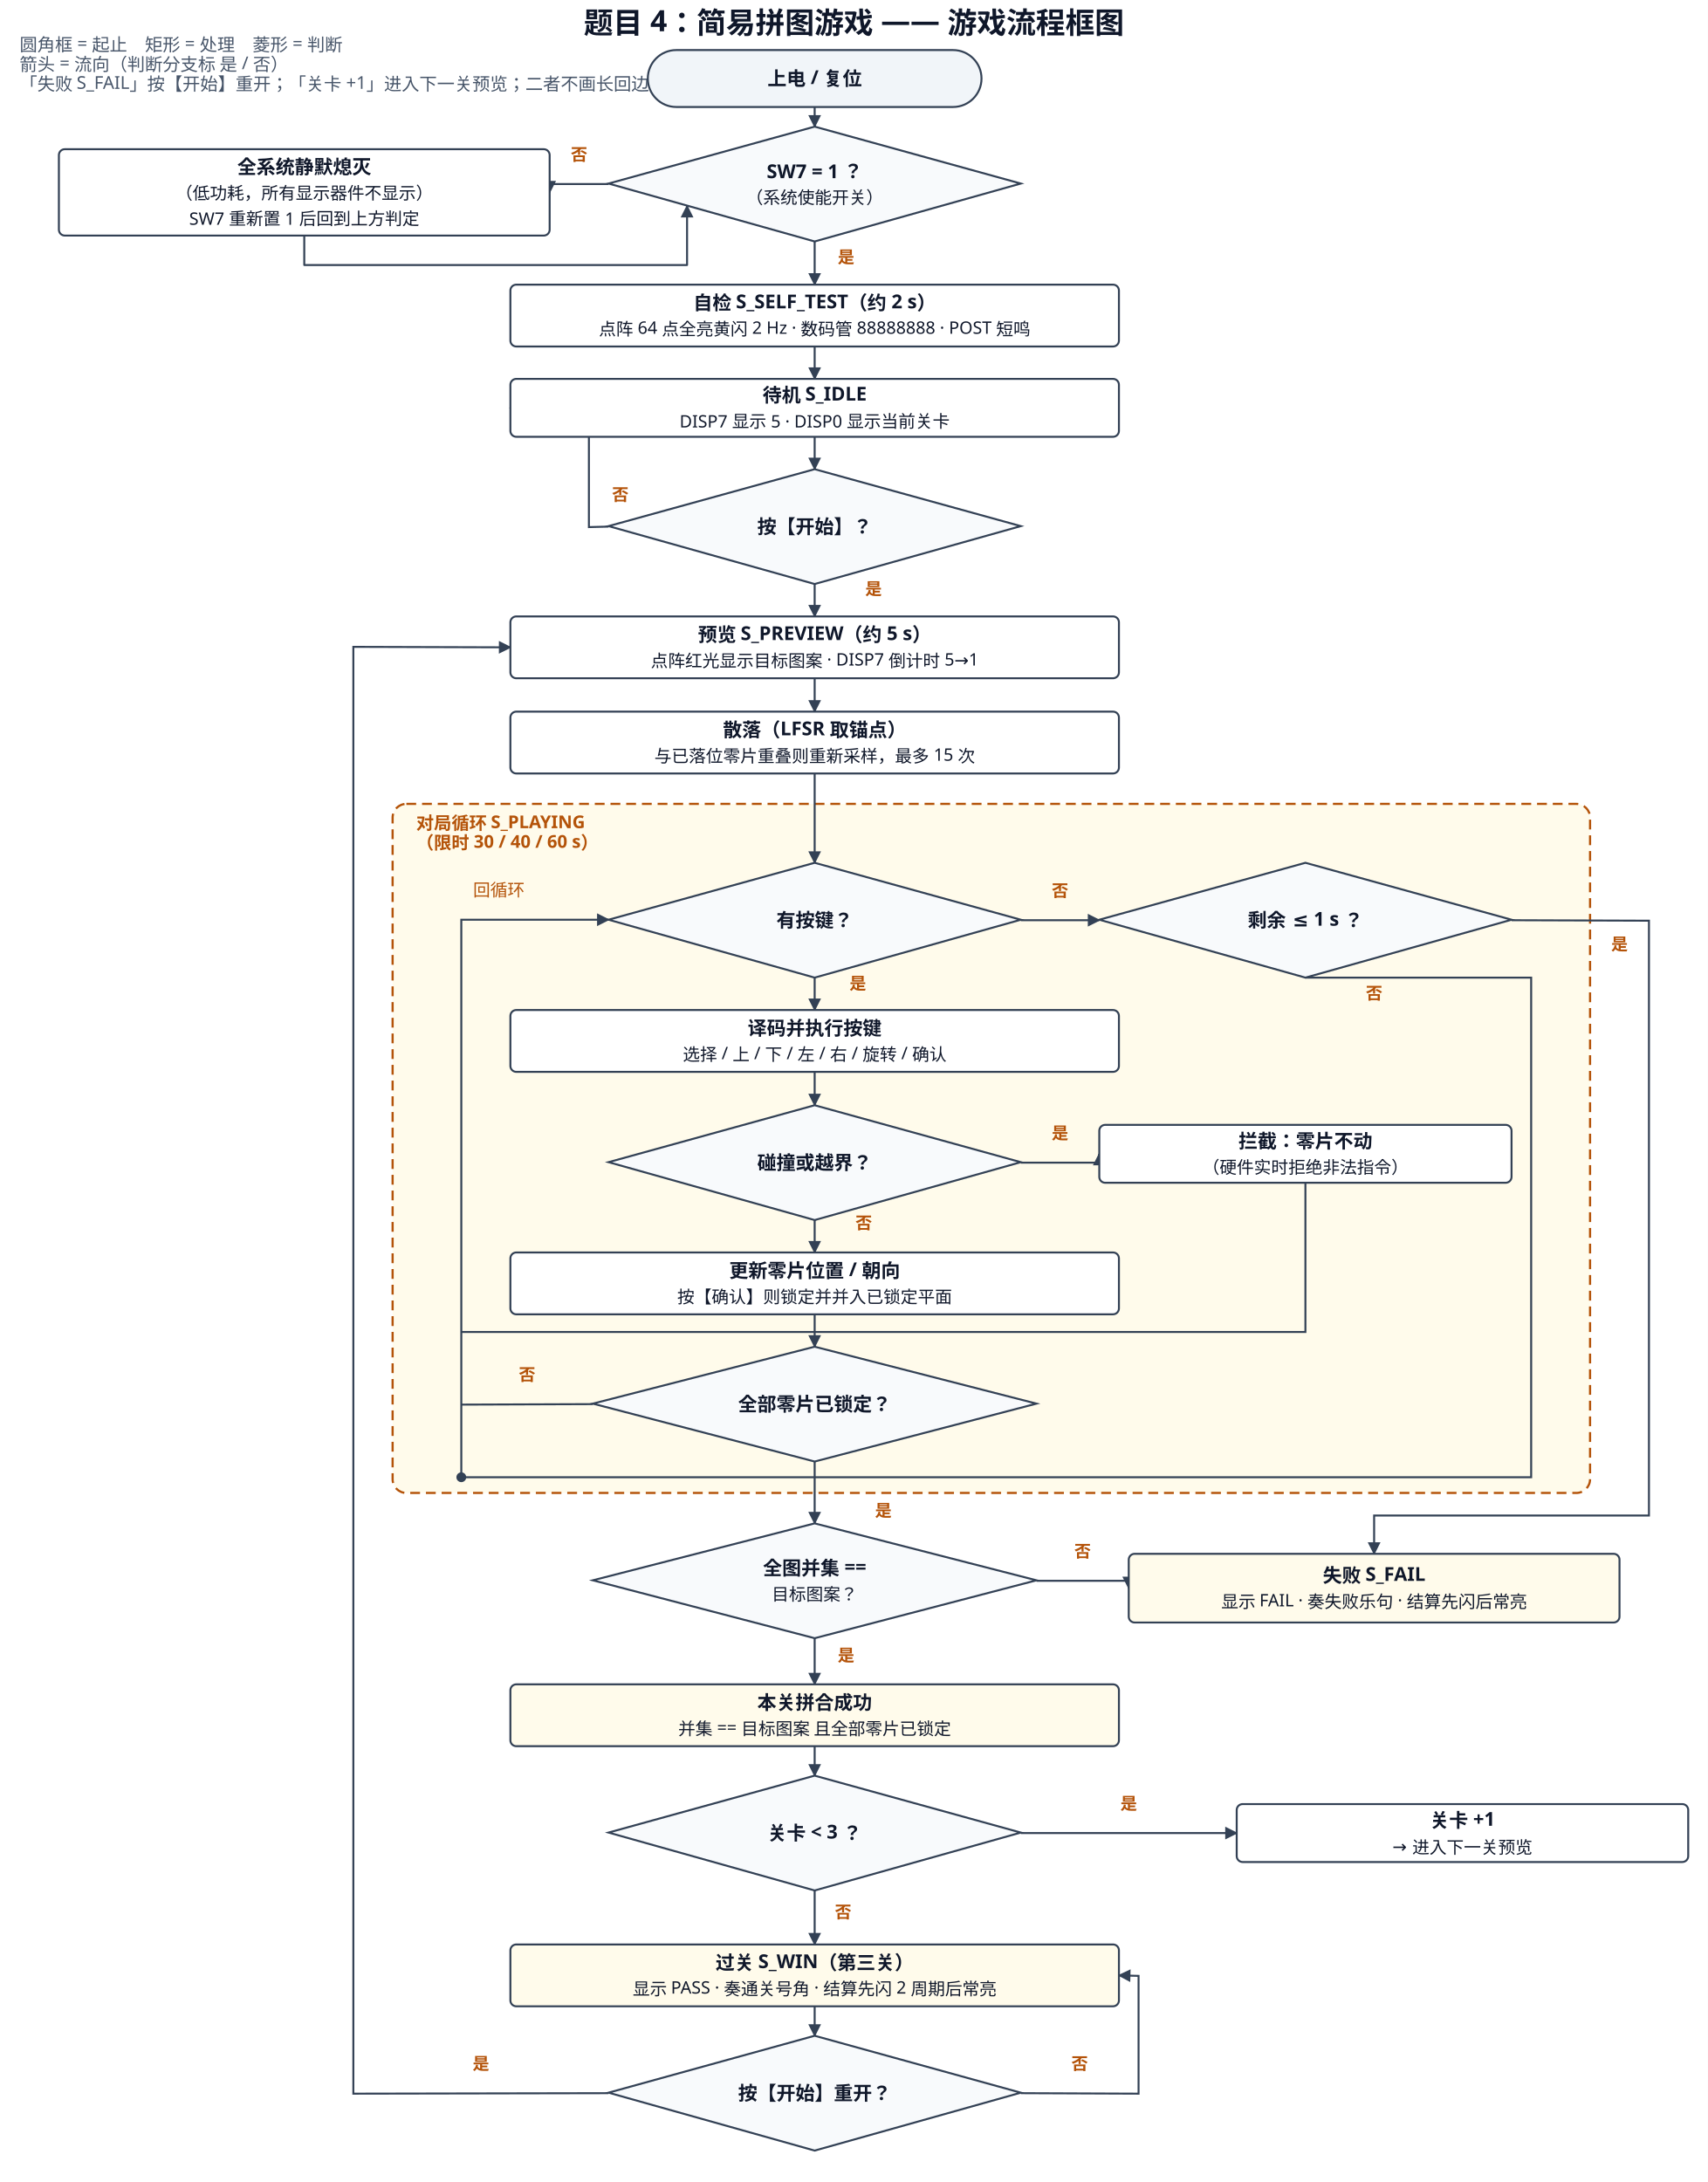
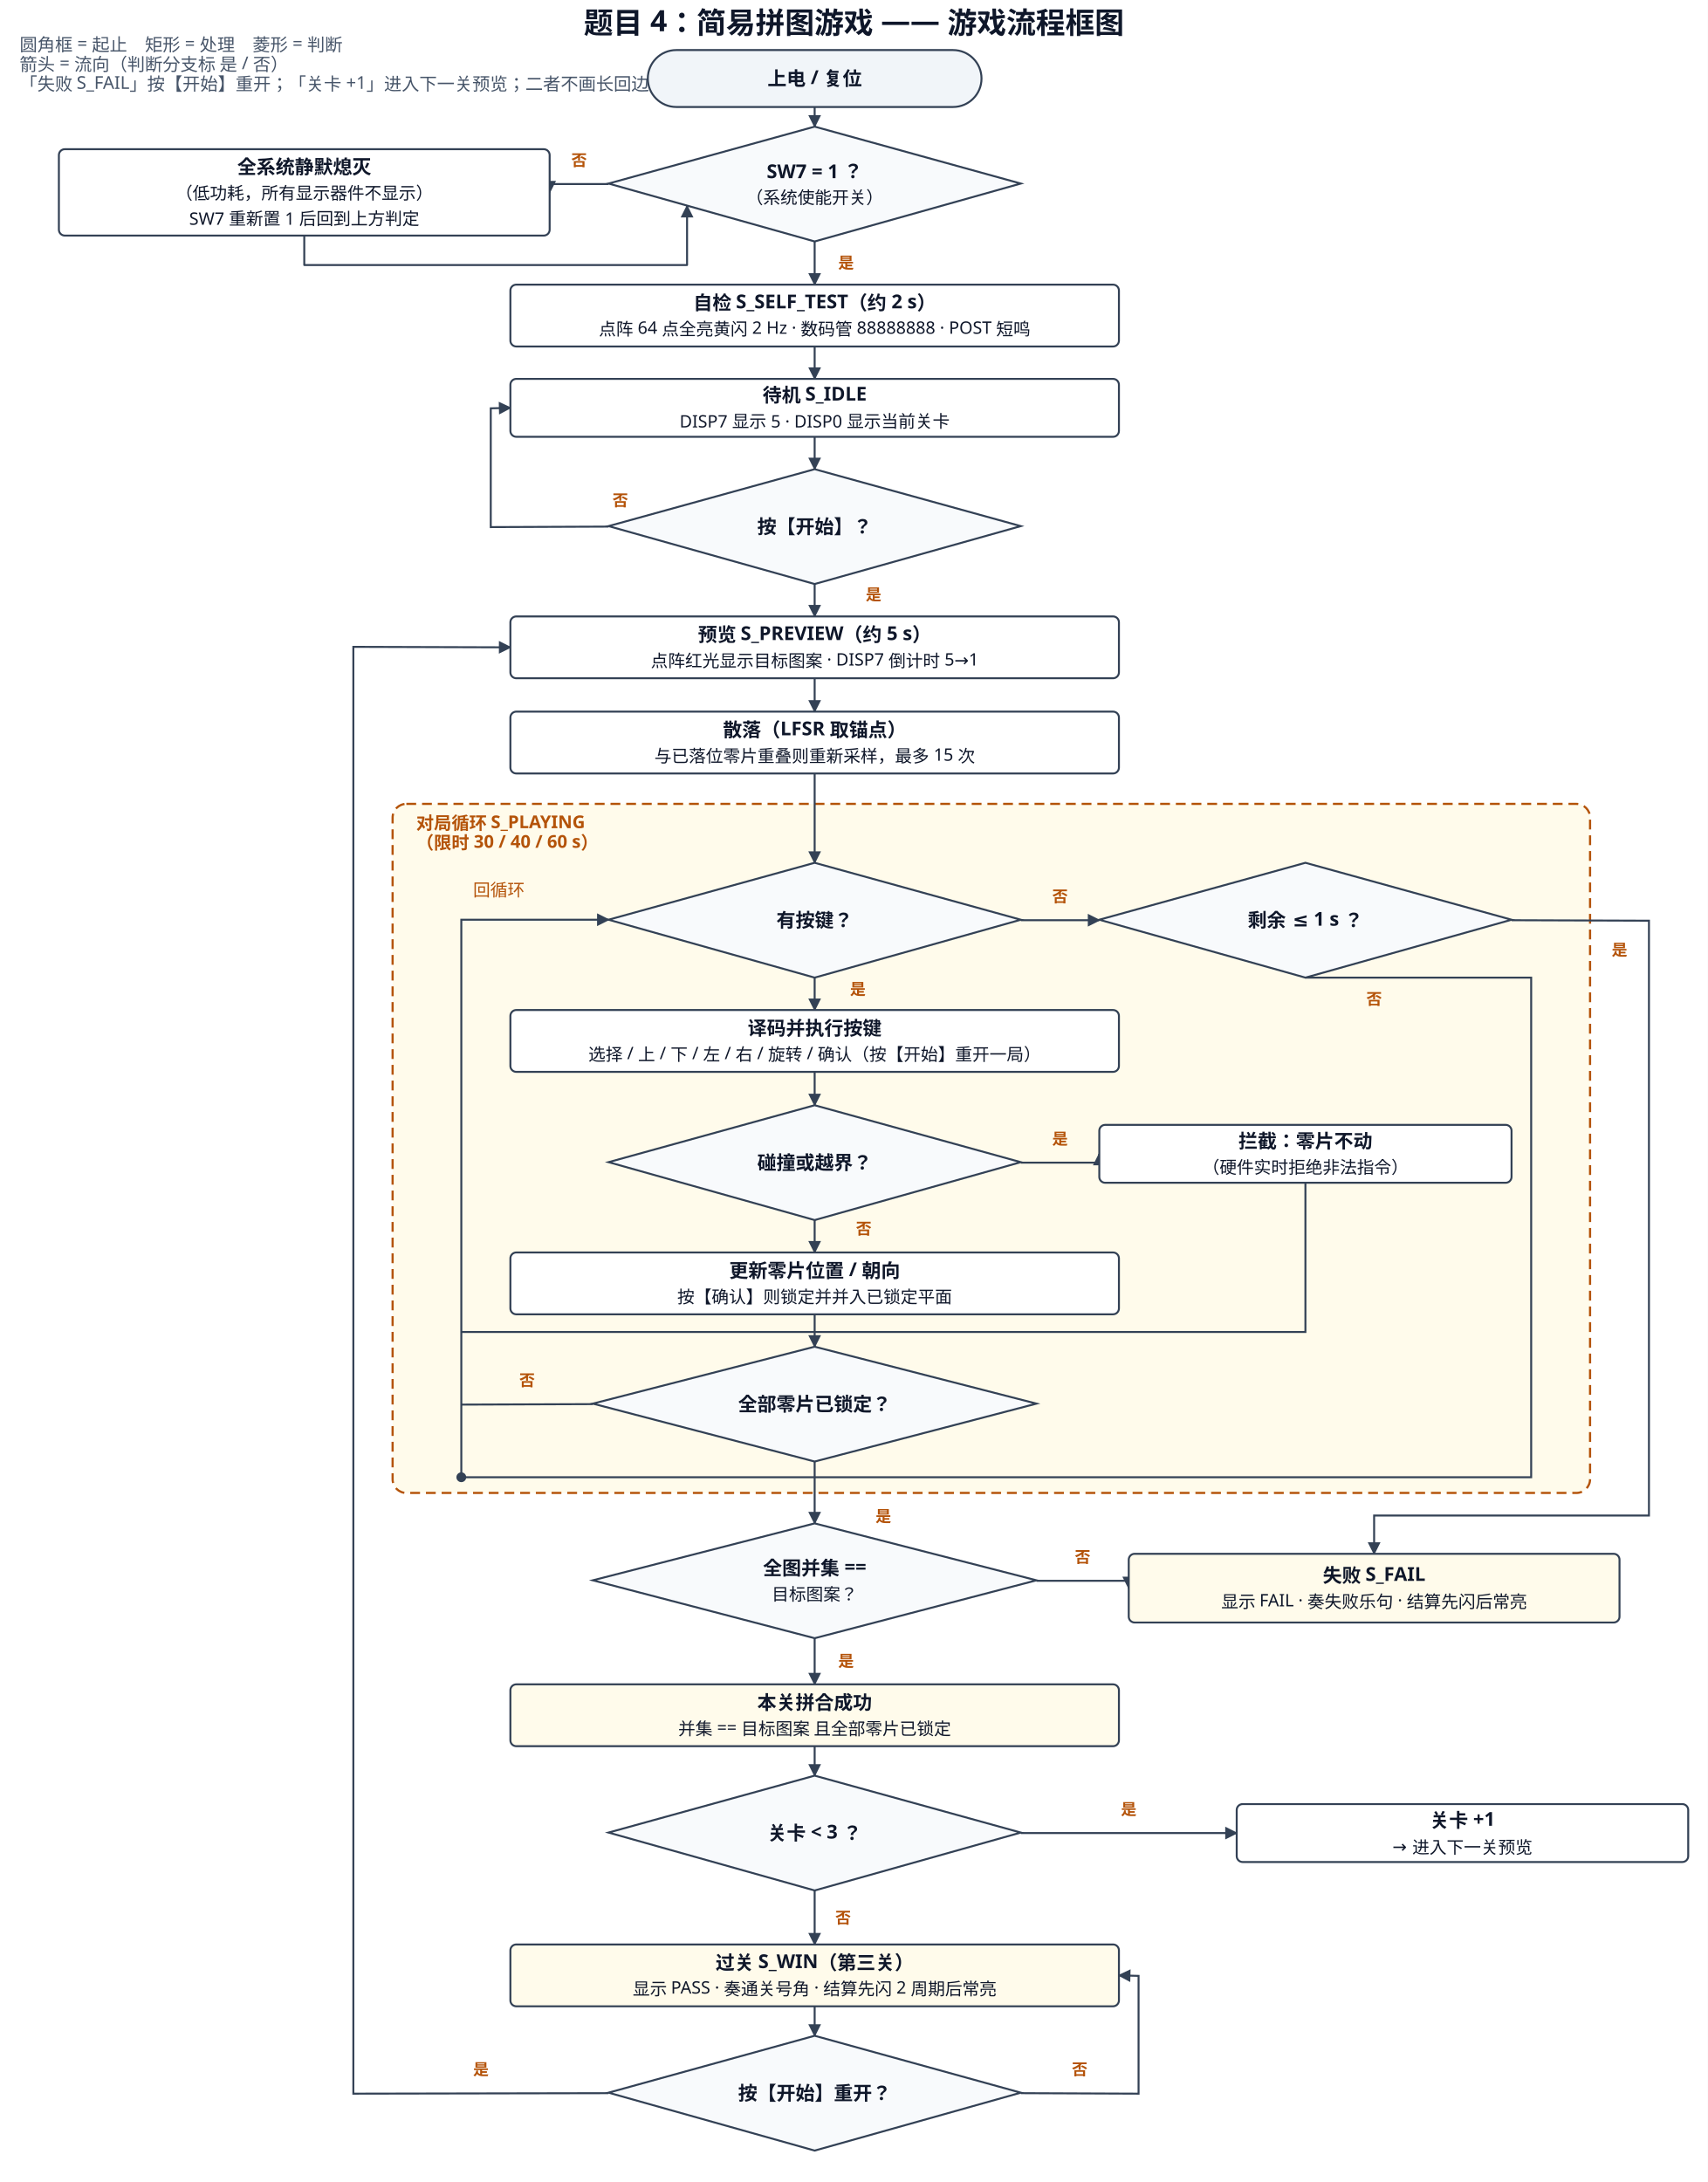
<svg xmlns="http://www.w3.org/2000/svg" width="1740" height="2223" viewBox="0 0 1740 2223">
  <defs>
    <marker id="ar" viewBox="0 0 10 10" refX="9" refY="5" markerWidth="6.5" markerHeight="6.5" orient="auto-start-reverse">
      <path d="M 0 0 L 10 5 L 0 10 z" fill="#334155" />
    </marker>
  </defs>
  <rect width="1740" height="2223" fill="#ffffff" />
  <text x="870" y="34" font-family="Microsoft YaHei, SimSun, sans-serif" font-size="30" font-weight="bold" fill="#0f172a" text-anchor="middle">题目 4：简易拼图游戏 —— 游戏流程框图</text>
  <text x="20" y="52" font-family="Microsoft YaHei, SimSun, sans-serif" font-size="18" fill="#475569" text-anchor="start">圆角框 = 起止　矩形 = 处理　菱形 = 判断</text>
  <text x="20" y="72" font-family="Microsoft YaHei, SimSun, sans-serif" font-size="18" fill="#475569" text-anchor="start">箭头 = 流向（判断分支标 是 / 否）</text>
  <text x="20" y="92" font-family="Microsoft YaHei, SimSun, sans-serif" font-size="18" fill="#475569" text-anchor="start">「失败 S_FAIL」按【开始】重开；「关卡 +1」进入下一关预览；二者不画长回边</text>
  <rect x="400" y="819" width="1220" height="702" rx="14" fill="#fffbeb" stroke="#b45309" stroke-width="2.2" stroke-dasharray="10 6" />
  <text x="424" y="845" font-family="Microsoft YaHei, SimSun, sans-serif" font-size="18" font-weight="bold" fill="#b45309">对局循环  S_PLAYING</text>
  <text x="424" y="865" font-family="Microsoft YaHei, SimSun, sans-serif" font-size="18" font-weight="bold" fill="#b45309">（限时 30 / 40 / 60 s）</text>
  <path d="M 830.0 109.0 L 830.0 129.0" fill="none" stroke="#334155" stroke-width="2" marker-end="url(#ar)" />
  <path d="M 620.0 187.5 L 560.0 187.5 L 560.0 196.0" fill="none" stroke="#334155" stroke-width="2" marker-end="url(#ar)" />
-   <text x="590.0" y="163.5" font-family="Microsoft YaHei, SimSun, sans-serif" font-size="17" font-weight="bold" fill="#b45309" text-anchor="middle">否</text>
+   <text x="590.0" y="169.0" font-family="Microsoft YaHei, SimSun, sans-serif" font-size="16" font-weight="bold" fill="#b45309" text-anchor="middle">否</text>
  <path d="M 830.0 246.0 L 830.0 290.0" fill="none" stroke="#334155" stroke-width="2" marker-end="url(#ar)" />
-   <text x="862.0" y="268.0" font-family="Microsoft YaHei, SimSun, sans-serif" font-size="17" font-weight="bold" fill="#b45309" text-anchor="middle">是</text>
+   <text x="862.0" y="273.5" font-family="Microsoft YaHei, SimSun, sans-serif" font-size="16" font-weight="bold" fill="#b45309" text-anchor="middle">是</text>
  <path d="M 830.0 353.0 L 830.0 386.0" fill="none" stroke="#334155" stroke-width="2" marker-end="url(#ar)" />
  <path d="M 830.0 445.0 L 830.0 478.0" fill="none" stroke="#334155" stroke-width="2" marker-end="url(#ar)" />
-   <path d="M 620.0 536.5 L 600.0 537.0 L 600.0 416.0 L 520.0 415.5" fill="none" stroke="#334155" stroke-width="2" marker-end="url(#ar)" />
-   <text x="632.0" y="510.0" font-family="Microsoft YaHei, SimSun, sans-serif" font-size="17" font-weight="bold" fill="#b45309" text-anchor="middle">否</text>
+   <path d="M 620.0 536.5 L 500.0 537.0 L 500.0 416.0 L 520.0 415.5" fill="none" stroke="#334155" stroke-width="2" marker-end="url(#ar)" />
+   <text x="632.0" y="515.5" font-family="Microsoft YaHei, SimSun, sans-serif" font-size="16" font-weight="bold" fill="#b45309" text-anchor="middle">否</text>
  <path d="M 830.0 595.0 L 830.0 628.0" fill="none" stroke="#334155" stroke-width="2" marker-end="url(#ar)" />
-   <text x="890.0" y="606.0" font-family="Microsoft YaHei, SimSun, sans-serif" font-size="17" font-weight="bold" fill="#b45309" text-anchor="middle">是</text>
+   <text x="890.0" y="611.5" font-family="Microsoft YaHei, SimSun, sans-serif" font-size="16" font-weight="bold" fill="#b45309" text-anchor="middle">是</text>
  <path d="M 830.0 691.0 L 830.0 725.0" fill="none" stroke="#334155" stroke-width="2" marker-end="url(#ar)" />
  <path d="M 830.0 788.0 L 830.0 879.0" fill="none" stroke="#334155" stroke-width="2" marker-end="url(#ar)" />
  <path d="M 1040.0 937.5 L 1120.0 937.5" fill="none" stroke="#334155" stroke-width="2" marker-end="url(#ar)" />
-   <text x="1080.0" y="913.5" font-family="Microsoft YaHei, SimSun, sans-serif" font-size="17" font-weight="bold" fill="#b45309" text-anchor="middle">否</text>
+   <text x="1080.0" y="919.0" font-family="Microsoft YaHei, SimSun, sans-serif" font-size="16" font-weight="bold" fill="#b45309" text-anchor="middle">否</text>
  <path d="M 1540.0 937.5 L 1680.0 938.0 L 1680.0 1544.0 L 1400.0 1544.0 L 1400.0 1583.0" fill="none" stroke="#334155" stroke-width="2" marker-end="url(#ar)" />
-   <text x="1650.0" y="968.0" font-family="Microsoft YaHei, SimSun, sans-serif" font-size="17" font-weight="bold" fill="#b45309" text-anchor="middle">是</text>
+   <text x="1650.0" y="973.5" font-family="Microsoft YaHei, SimSun, sans-serif" font-size="16" font-weight="bold" fill="#b45309" text-anchor="middle">是</text>
  <path d="M 830.0 996.0 L 830.0 1029.0" fill="none" stroke="#334155" stroke-width="2" marker-end="url(#ar)" />
-   <text x="874.0" y="1008.0" font-family="Microsoft YaHei, SimSun, sans-serif" font-size="17" font-weight="bold" fill="#b45309" text-anchor="middle">是</text>
+   <text x="874.0" y="1013.5" font-family="Microsoft YaHei, SimSun, sans-serif" font-size="16" font-weight="bold" fill="#b45309" text-anchor="middle">是</text>
  <path d="M 830.0 1092.0 L 830.0 1126.0" fill="none" stroke="#334155" stroke-width="2" marker-end="url(#ar)" />
  <path d="M 1040.0 1184.5 L 1120.0 1184.5 L 1120.0 1175.5" fill="none" stroke="#334155" stroke-width="2" marker-end="url(#ar)" />
-   <text x="1080.0" y="1160.5" font-family="Microsoft YaHei, SimSun, sans-serif" font-size="17" font-weight="bold" fill="#b45309" text-anchor="middle">是</text>
+   <text x="1080.0" y="1166.0" font-family="Microsoft YaHei, SimSun, sans-serif" font-size="16" font-weight="bold" fill="#b45309" text-anchor="middle">是</text>
  <path d="M 1330.0 1205.0 L 1330.0 1357.0 L 470.0 1357.0" fill="none" stroke="#334155" stroke-width="2" />
  <path d="M 1330.0 996.0 L 1560.0 996.0 L 1560.0 1505.0 L 470.0 1505.0" fill="none" stroke="#334155" stroke-width="2" />
-   <text x="1400.0" y="1018.0" font-family="Microsoft YaHei, SimSun, sans-serif" font-size="17" font-weight="bold" fill="#b45309" text-anchor="middle">否</text>
+   <text x="1400.0" y="1023.5" font-family="Microsoft YaHei, SimSun, sans-serif" font-size="16" font-weight="bold" fill="#b45309" text-anchor="middle">否</text>
  <path d="M 830.0 1243.0 L 830.0 1276.0" fill="none" stroke="#334155" stroke-width="2" marker-end="url(#ar)" />
-   <text x="880.0" y="1252.0" font-family="Microsoft YaHei, SimSun, sans-serif" font-size="17" font-weight="bold" fill="#b45309" text-anchor="middle">否</text>
+   <text x="880.0" y="1257.5" font-family="Microsoft YaHei, SimSun, sans-serif" font-size="16" font-weight="bold" fill="#b45309" text-anchor="middle">否</text>
  <path d="M 830.0 1339.0 L 830.0 1372.0" fill="none" stroke="#334155" stroke-width="2" marker-end="url(#ar)" />
  <path d="M 830.0 1489.0 L 830.0 1552.0" fill="none" stroke="#334155" stroke-width="2" marker-end="url(#ar)" />
-   <text x="900.0" y="1545.0" font-family="Microsoft YaHei, SimSun, sans-serif" font-size="17" font-weight="bold" fill="#b45309" text-anchor="middle">是</text>
+   <text x="900.0" y="1550.5" font-family="Microsoft YaHei, SimSun, sans-serif" font-size="16" font-weight="bold" fill="#b45309" text-anchor="middle">是</text>
  <path d="M 604.0 1430.5 L 470.0 1431.0" fill="none" stroke="#334155" stroke-width="2" />
-   <text x="537.0" y="1406.5" font-family="Microsoft YaHei, SimSun, sans-serif" font-size="17" font-weight="bold" fill="#b45309" text-anchor="middle">否</text>
+   <text x="537.0" y="1412.0" font-family="Microsoft YaHei, SimSun, sans-serif" font-size="16" font-weight="bold" fill="#b45309" text-anchor="middle">否</text>
  <path d="M 830.0 1669.0 L 830.0 1716.0" fill="none" stroke="#334155" stroke-width="2" marker-end="url(#ar)" />
-   <text x="862.0" y="1692.5" font-family="Microsoft YaHei, SimSun, sans-serif" font-size="17" font-weight="bold" fill="#b45309" text-anchor="middle">是</text>
+   <text x="862.0" y="1698.0" font-family="Microsoft YaHei, SimSun, sans-serif" font-size="16" font-weight="bold" fill="#b45309" text-anchor="middle">是</text>
  <path d="M 1056.0 1610.5 L 1150.0 1610.5 L 1150.0 1618.0" fill="none" stroke="#334155" stroke-width="2" marker-end="url(#ar)" />
-   <text x="1103.0" y="1586.5" font-family="Microsoft YaHei, SimSun, sans-serif" font-size="17" font-weight="bold" fill="#b45309" text-anchor="middle">否</text>
+   <text x="1103.0" y="1592.0" font-family="Microsoft YaHei, SimSun, sans-serif" font-size="16" font-weight="bold" fill="#b45309" text-anchor="middle">否</text>
  <path d="M 830.0 1779.0 L 830.0 1809.0" fill="none" stroke="#334155" stroke-width="2" marker-end="url(#ar)" />
  <path d="M 1040.0 1867.5 L 1260.0 1867.5" fill="none" stroke="#334155" stroke-width="2" marker-end="url(#ar)" />
-   <text x="1150.0" y="1843.5" font-family="Microsoft YaHei, SimSun, sans-serif" font-size="17" font-weight="bold" fill="#b45309" text-anchor="middle">是</text>
+   <text x="1150.0" y="1849.0" font-family="Microsoft YaHei, SimSun, sans-serif" font-size="16" font-weight="bold" fill="#b45309" text-anchor="middle">是</text>
  <path d="M 830.0 1926.0 L 830.0 1981.0" fill="none" stroke="#334155" stroke-width="2" marker-end="url(#ar)" />
-   <text x="859.0" y="1954.0" font-family="Microsoft YaHei, SimSun, sans-serif" font-size="17" font-weight="bold" fill="#b45309" text-anchor="middle">否</text>
+   <text x="859.0" y="1959.5" font-family="Microsoft YaHei, SimSun, sans-serif" font-size="16" font-weight="bold" fill="#b45309" text-anchor="middle">否</text>
  <path d="M 830.0 2044.0 L 830.0 2074.0" fill="none" stroke="#334155" stroke-width="2" marker-end="url(#ar)" />
  <path d="M 620.0 2132.5 L 360.0 2133.0 L 360.0 659.0 L 520.0 659.5" fill="none" stroke="#334155" stroke-width="2" marker-end="url(#ar)" />
-   <text x="490.0" y="2108.5" font-family="Microsoft YaHei, SimSun, sans-serif" font-size="17" font-weight="bold" fill="#b45309" text-anchor="middle">是</text>
+   <text x="490.0" y="2114.0" font-family="Microsoft YaHei, SimSun, sans-serif" font-size="16" font-weight="bold" fill="#b45309" text-anchor="middle">是</text>
  <path d="M 1040.0 2132.5 L 1160.0 2133.0 L 1160.0 2013.0 L 1140.0 2012.5" fill="none" stroke="#334155" stroke-width="2" marker-end="url(#ar)" />
-   <text x="1100.0" y="2108.5" font-family="Microsoft YaHei, SimSun, sans-serif" font-size="17" font-weight="bold" fill="#b45309" text-anchor="middle">否</text>
+   <text x="1100.0" y="2114.0" font-family="Microsoft YaHei, SimSun, sans-serif" font-size="16" font-weight="bold" fill="#b45309" text-anchor="middle">否</text>
  <path d="M 470.0 1505.0 L 470.0 937.0 L 620.0 937.0" fill="none" stroke="#334155" stroke-width="2" marker-end="url(#ar)" />
  <circle cx="470.0" cy="1505.0" r="5" fill="#334155" />
  <text x="482.0" y="913.0" font-family="Microsoft YaHei, SimSun, sans-serif" font-size="17.5" fill="#b45309" text-anchor="start">回循环</text>
  <path d="M 310.0 240.0 L 310.0 270.0 L 700.0 270.0 L 700.0 209.8" fill="none" stroke="#334155" stroke-width="2" stroke-linejoin="round" marker-end="url(#ar)" />
  <rect x="660" y="51" width="340" height="58" rx="29" fill="#f1f5f9" stroke="#334155" stroke-width="2" />
  <text x="830.0" y="87.0" font-family="Microsoft YaHei, SimSun, sans-serif" font-size="19.5" font-weight="bold" fill="#0f172a" text-anchor="middle">上电 / 复位</text>
  <polygon points="830,129 1040,187 830,246 620,187" fill="#f8fafc" stroke="#334155" stroke-width="2" />
  <text x="830.0" y="181.5" font-family="Microsoft YaHei, SimSun, sans-serif" font-size="19.5" font-weight="bold" fill="#0f172a" text-anchor="middle">SW7 = 1 ？</text>
  <text x="830.0" y="207.5" font-family="Microsoft YaHei, SimSun, sans-serif" font-size="17.5" fill="#0f172a" text-anchor="middle">（系统使能开关）</text>
  <rect x="60" y="152" width="500" height="88" rx="6" fill="#ffffff" stroke="#334155" stroke-width="2" />
  <text x="310.0" y="177.0" font-family="Microsoft YaHei, SimSun, sans-serif" font-size="19.5" font-weight="bold" fill="#0f172a" text-anchor="middle">全系统静默熄灭</text>
  <text x="310.0" y="203.0" font-family="Microsoft YaHei, SimSun, sans-serif" font-size="17.5" fill="#0f172a" text-anchor="middle">（低功耗，所有显示器件不显示）</text>
  <text x="310.0" y="229.0" font-family="Microsoft YaHei, SimSun, sans-serif" font-size="17.5" fill="#0f172a" text-anchor="middle">SW7 重新置 1 后回到上方判定</text>
  <rect x="520" y="290" width="620" height="63" rx="6" fill="#ffffff" stroke="#334155" stroke-width="2" />
  <text x="830.0" y="315.5" font-family="Microsoft YaHei, SimSun, sans-serif" font-size="19.5" font-weight="bold" fill="#0f172a" text-anchor="middle">自检 S_SELF_TEST（约 2 s）</text>
  <text x="830.0" y="341.5" font-family="Microsoft YaHei, SimSun, sans-serif" font-size="17.5" fill="#0f172a" text-anchor="middle">点阵 64 点全亮黄闪 2 Hz · 数码管 88888888 · POST 短鸣</text>
  <rect x="520" y="386" width="620" height="59" rx="6" fill="#ffffff" stroke="#334155" stroke-width="2" />
  <text x="830.0" y="409.5" font-family="Microsoft YaHei, SimSun, sans-serif" font-size="19.5" font-weight="bold" fill="#0f172a" text-anchor="middle">待机 S_IDLE</text>
  <text x="830.0" y="435.5" font-family="Microsoft YaHei, SimSun, sans-serif" font-size="17.5" fill="#0f172a" text-anchor="middle">DISP7 显示 5 · DISP0 显示当前关卡</text>
  <polygon points="830,478 1040,536 830,595 620,536" fill="#f8fafc" stroke="#334155" stroke-width="2" />
  <text x="830.0" y="543.5" font-family="Microsoft YaHei, SimSun, sans-serif" font-size="19.5" font-weight="bold" fill="#0f172a" text-anchor="middle">按【开始】？</text>
  <rect x="520" y="628" width="620" height="63" rx="6" fill="#ffffff" stroke="#334155" stroke-width="2" />
  <text x="830.0" y="653.5" font-family="Microsoft YaHei, SimSun, sans-serif" font-size="19.5" font-weight="bold" fill="#0f172a" text-anchor="middle">预览 S_PREVIEW（约 5 s）</text>
  <text x="830.0" y="679.5" font-family="Microsoft YaHei, SimSun, sans-serif" font-size="17.5" fill="#0f172a" text-anchor="middle">点阵红光显示目标图案 · DISP7 倒计时 5→1</text>
  <rect x="520" y="725" width="620" height="63" rx="6" fill="#ffffff" stroke="#334155" stroke-width="2" />
  <text x="830.0" y="750.5" font-family="Microsoft YaHei, SimSun, sans-serif" font-size="19.5" font-weight="bold" fill="#0f172a" text-anchor="middle">散落（LFSR 取锚点）</text>
  <text x="830.0" y="776.5" font-family="Microsoft YaHei, SimSun, sans-serif" font-size="17.5" fill="#0f172a" text-anchor="middle">与已落位零片重叠则重新采样，最多 15 次</text>
  <polygon points="830,879 1040,937 830,996 620,937" fill="#f8fafc" stroke="#334155" stroke-width="2" />
  <text x="830.0" y="944.5" font-family="Microsoft YaHei, SimSun, sans-serif" font-size="19.5" font-weight="bold" fill="#0f172a" text-anchor="middle">有按键？</text>
  <polygon points="1330,879 1540,937 1330,996 1120,937" fill="#f8fafc" stroke="#334155" stroke-width="2" />
  <text x="1330.0" y="944.5" font-family="Microsoft YaHei, SimSun, sans-serif" font-size="19.5" font-weight="bold" fill="#0f172a" text-anchor="middle">剩余 ≤ 1 s ？</text>
  <rect x="520" y="1029" width="620" height="63" rx="6" fill="#ffffff" stroke="#334155" stroke-width="2" />
  <text x="830.0" y="1054.5" font-family="Microsoft YaHei, SimSun, sans-serif" font-size="19.5" font-weight="bold" fill="#0f172a" text-anchor="middle">译码并执行按键</text>
-   <text x="830.0" y="1080.5" font-family="Microsoft YaHei, SimSun, sans-serif" font-size="17.5" fill="#0f172a" text-anchor="middle">选择 / 上 / 下 / 左 / 右 / 旋转 / 确认</text>
+   <text x="830.0" y="1080.5" font-family="Microsoft YaHei, SimSun, sans-serif" font-size="17.5" fill="#0f172a" text-anchor="middle">选择 / 上 / 下 / 左 / 右 / 旋转 / 确认（按【开始】重开一局）</text>
  <polygon points="830,1126 1040,1184 830,1243 620,1184" fill="#f8fafc" stroke="#334155" stroke-width="2" />
  <text x="830.0" y="1191.5" font-family="Microsoft YaHei, SimSun, sans-serif" font-size="19.5" font-weight="bold" fill="#0f172a" text-anchor="middle">碰撞或越界？</text>
  <rect x="1120" y="1146" width="420" height="59" rx="6" fill="#ffffff" stroke="#334155" stroke-width="2" />
  <text x="1330.0" y="1169.5" font-family="Microsoft YaHei, SimSun, sans-serif" font-size="19.5" font-weight="bold" fill="#0f172a" text-anchor="middle">拦截：零片不动</text>
  <text x="1330.0" y="1195.5" font-family="Microsoft YaHei, SimSun, sans-serif" font-size="17.5" fill="#0f172a" text-anchor="middle">（硬件实时拒绝非法指令）</text>
  <rect x="520" y="1276" width="620" height="63" rx="6" fill="#ffffff" stroke="#334155" stroke-width="2" />
  <text x="830.0" y="1301.5" font-family="Microsoft YaHei, SimSun, sans-serif" font-size="19.5" font-weight="bold" fill="#0f172a" text-anchor="middle">更新零片位置 / 朝向</text>
  <text x="830.0" y="1327.5" font-family="Microsoft YaHei, SimSun, sans-serif" font-size="17.5" fill="#0f172a" text-anchor="middle">按【确认】则锁定并并入已锁定平面</text>
  <polygon points="830,1372 1056,1430 830,1489 604,1430" fill="#f8fafc" stroke="#334155" stroke-width="2" />
  <text x="830.0" y="1437.5" font-family="Microsoft YaHei, SimSun, sans-serif" font-size="19.5" font-weight="bold" fill="#0f172a" text-anchor="middle">全部零片已锁定？</text>
  <polygon points="830,1552 1056,1610 830,1669 604,1610" fill="#f8fafc" stroke="#334155" stroke-width="2" />
  <text x="830.0" y="1604.5" font-family="Microsoft YaHei, SimSun, sans-serif" font-size="19.5" font-weight="bold" fill="#0f172a" text-anchor="middle">全图并集 ==</text>
  <text x="830.0" y="1630.5" font-family="Microsoft YaHei, SimSun, sans-serif" font-size="17.5" fill="#0f172a" text-anchor="middle">目标图案？</text>
  <rect x="520" y="1716" width="620" height="63" rx="6" fill="#fffbeb" stroke="#334155" stroke-width="2" />
  <text x="830.0" y="1741.5" font-family="Microsoft YaHei, SimSun, sans-serif" font-size="19.5" font-weight="bold" fill="#0f172a" text-anchor="middle">本关拼合成功</text>
  <text x="830.0" y="1767.5" font-family="Microsoft YaHei, SimSun, sans-serif" font-size="17.5" fill="#0f172a" text-anchor="middle">并集 == 目标图案 且全部零片已锁定</text>
  <polygon points="830,1809 1040,1867 830,1926 620,1867" fill="#f8fafc" stroke="#334155" stroke-width="2" />
  <text x="830.0" y="1874.5" font-family="Microsoft YaHei, SimSun, sans-serif" font-size="19.5" font-weight="bold" fill="#0f172a" text-anchor="middle">关卡 &lt; 3 ？</text>
  <rect x="1260" y="1838" width="460" height="59" rx="6" fill="#ffffff" stroke="#334155" stroke-width="2" />
  <text x="1490.0" y="1861.5" font-family="Microsoft YaHei, SimSun, sans-serif" font-size="19.5" font-weight="bold" fill="#0f172a" text-anchor="middle">关卡 +1</text>
  <text x="1490.0" y="1887.5" font-family="Microsoft YaHei, SimSun, sans-serif" font-size="17.5" fill="#0f172a" text-anchor="middle">→ 进入下一关预览</text>
  <rect x="520" y="1981" width="620" height="63" rx="6" fill="#fffbeb" stroke="#334155" stroke-width="2" />
  <text x="830.0" y="2006.5" font-family="Microsoft YaHei, SimSun, sans-serif" font-size="19.5" font-weight="bold" fill="#0f172a" text-anchor="middle">过关 S_WIN（第三关）</text>
  <text x="830.0" y="2032.5" font-family="Microsoft YaHei, SimSun, sans-serif" font-size="17.5" fill="#0f172a" text-anchor="middle">显示 PASS · 奏通关号角 · 结算先闪 2 周期后常亮</text>
  <polygon points="830,2074 1040,2132 830,2191 620,2132" fill="#f8fafc" stroke="#334155" stroke-width="2" />
  <text x="830.0" y="2139.5" font-family="Microsoft YaHei, SimSun, sans-serif" font-size="19.5" font-weight="bold" fill="#0f172a" text-anchor="middle">按【开始】重开？</text>
  <rect x="1150" y="1583" width="500" height="70" rx="6" fill="#fffbeb" stroke="#334155" stroke-width="2" />
  <text x="1400.0" y="1612.0" font-family="Microsoft YaHei, SimSun, sans-serif" font-size="19.5" font-weight="bold" fill="#0f172a" text-anchor="middle">失败 S_FAIL</text>
  <text x="1400.0" y="1638.0" font-family="Microsoft YaHei, SimSun, sans-serif" font-size="17.5" fill="#0f172a" text-anchor="middle">显示 FAIL · 奏失败乐句 · 结算先闪后常亮</text>
</svg>
